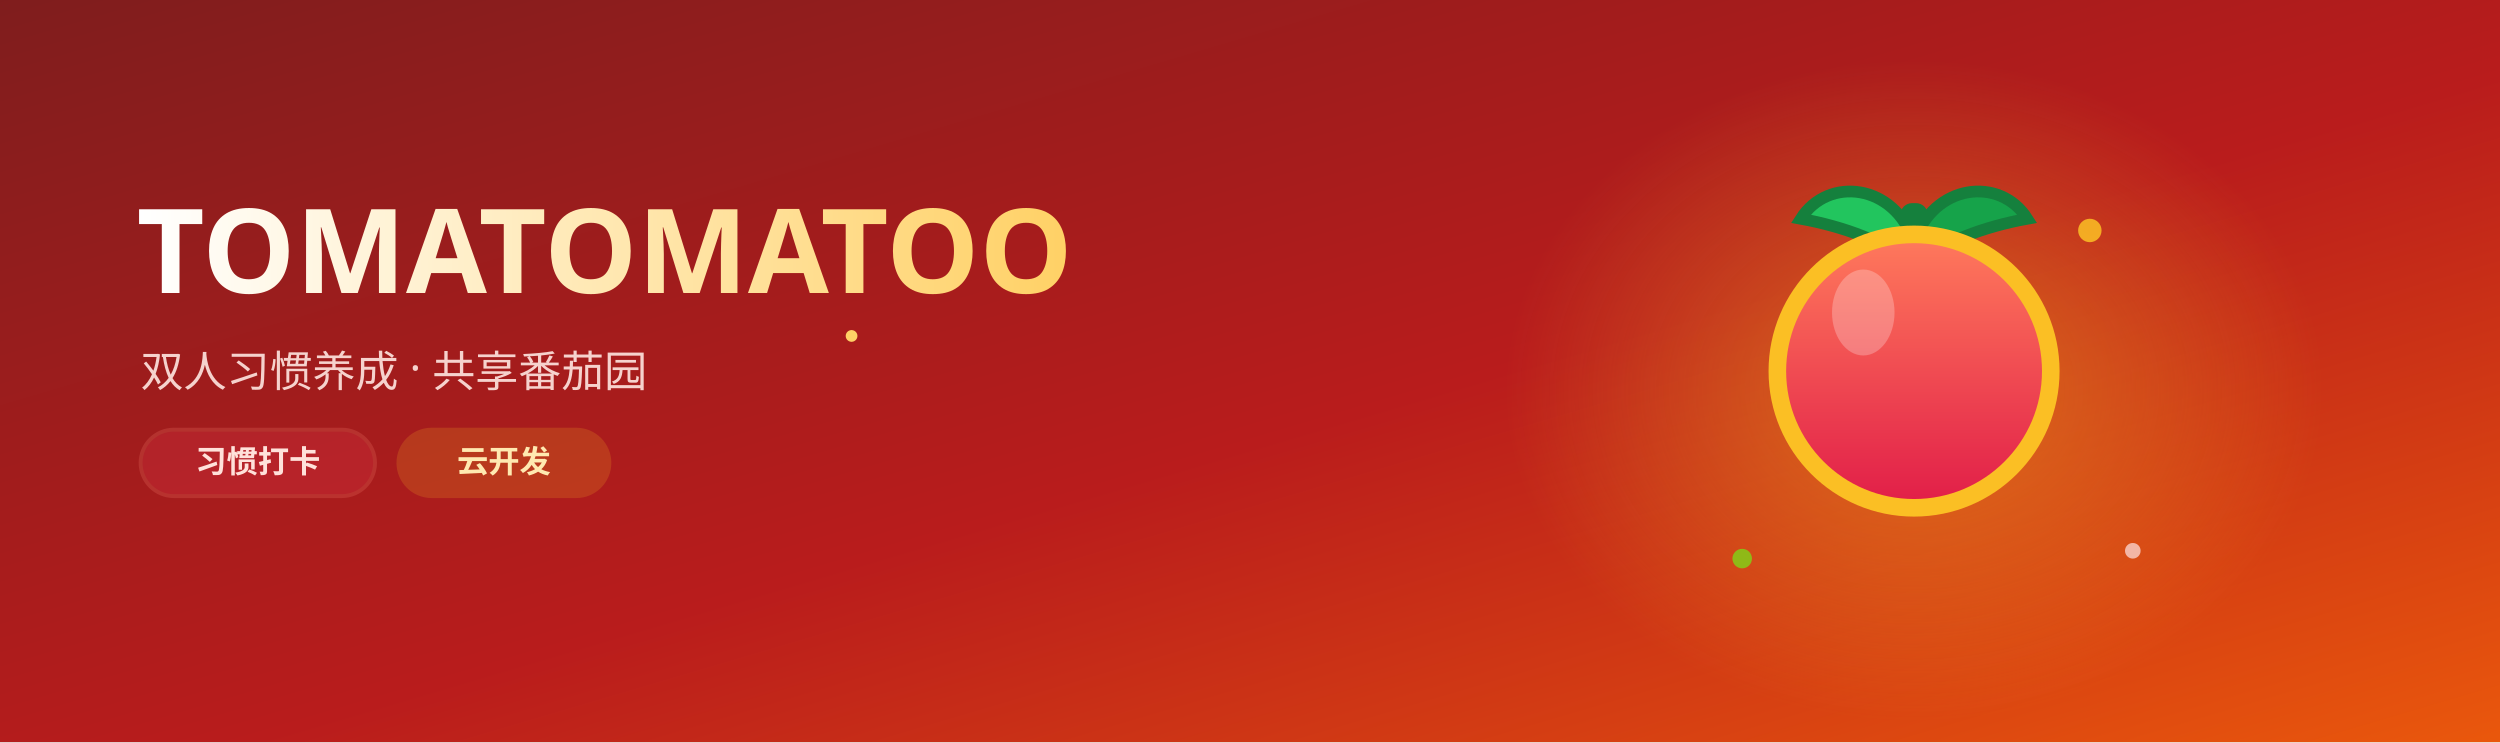
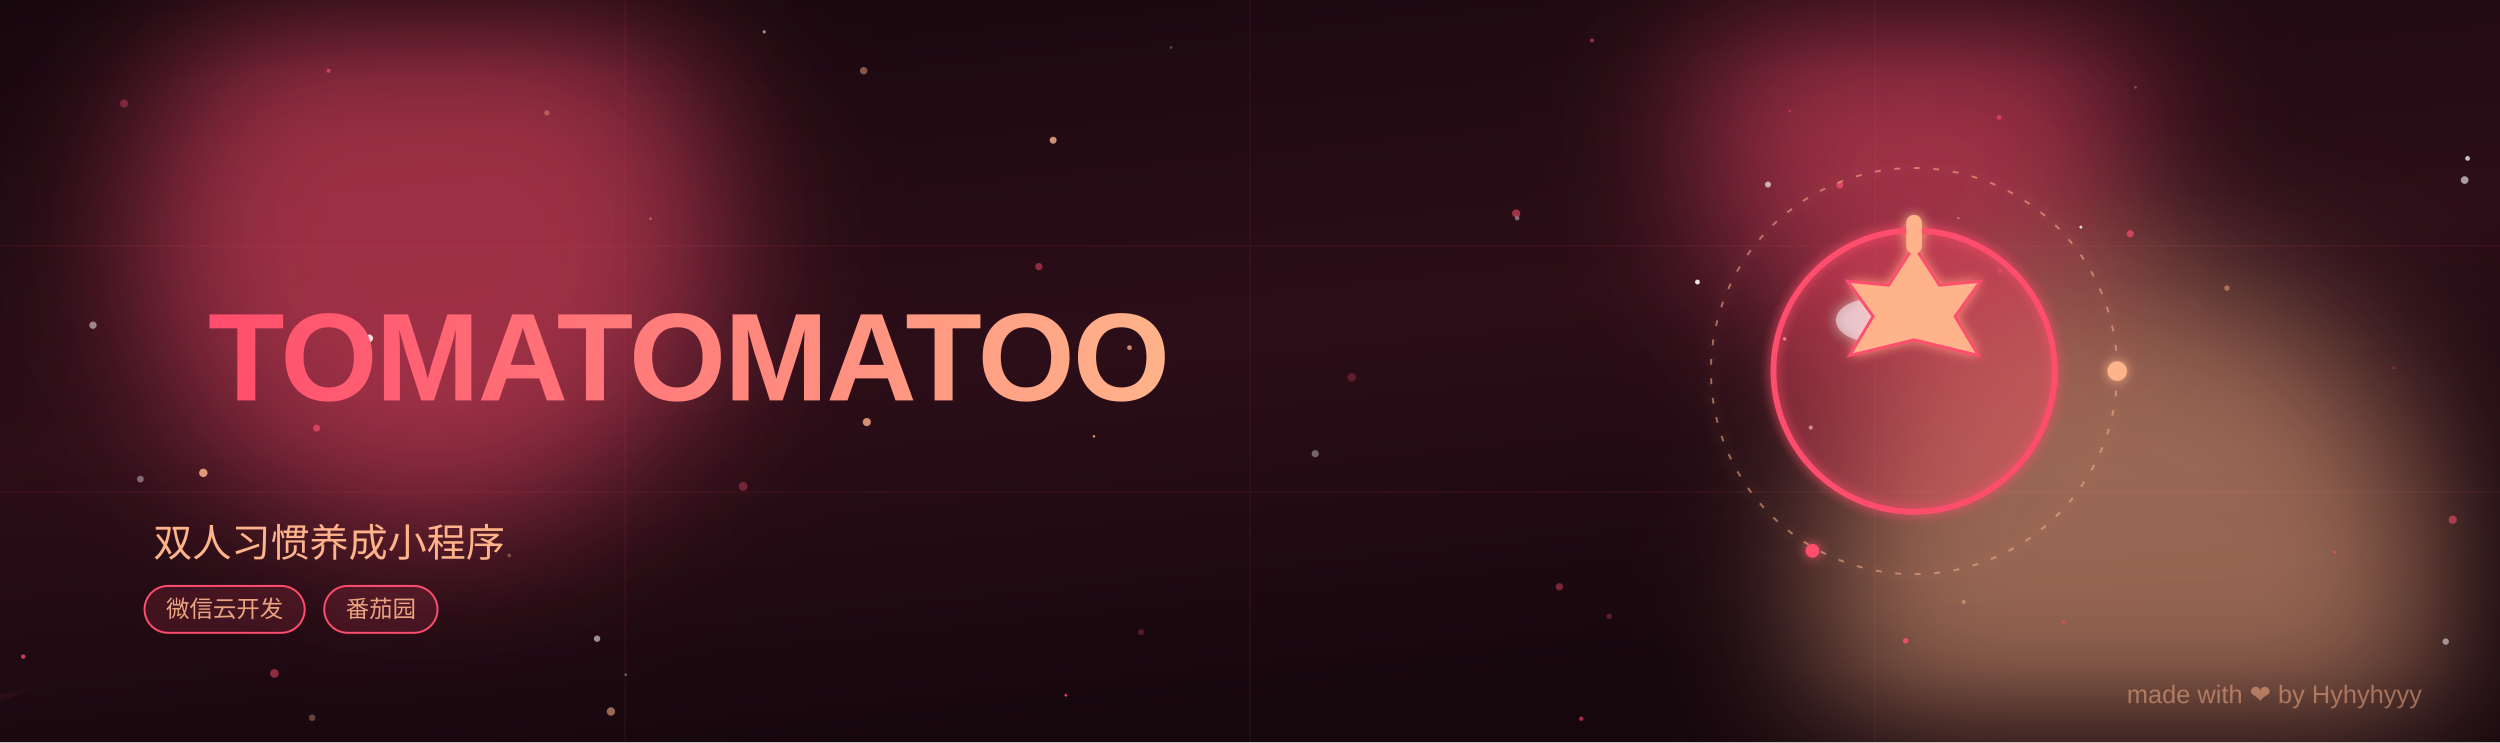
- <svg xmlns="http://www.w3.org/2000/svg" viewBox="0 0 1280 380" role="img" aria-label="TOMATOMATOO" font-family="'Segoe UI','PingFang SC','Microsoft YaHei',sans-serif">
+ <svg xmlns="http://www.w3.org/2000/svg" viewBox="0 0 1280 380" width="1280" height="380" role="img" aria-label="TOMATOMATOO">
  <defs>
-     <linearGradient id="bg" x1="0" y1="0" x2="1" y2="1">
-       <stop offset="0" stop-color="#7f1d1d" />
-       <stop offset="0.55" stop-color="#b91c1c" />
-       <stop offset="1" stop-color="#ea580c" />
+     <linearGradient id="bg" x1="0" y1="0" x2="0.35" y2="1">
+       <stop offset="0" stop-color="#16070d" />
+       <stop offset="0.55" stop-color="#2c0e18" />
+       <stop offset="1" stop-color="#16070d" />
    </linearGradient>
-     <linearGradient id="title" x1="0" y1="0" x2="1" y2="0">
-       <stop offset="0" stop-color="#ffffff" />
-       <stop offset="1" stop-color="#ffd166" />
+     <linearGradient id="titleGrad" x1="0" y1="0" x2="1" y2="0">
+       <stop offset="0" stop-color="#ff4d6d" />
+       <stop offset="1" stop-color="#ffb38a" />
    </linearGradient>
-     <linearGradient id="body" x1="0" y1="0" x2="0" y2="1">
-       <stop offset="0" stop-color="#ff7a5c" />
-       <stop offset="1" stop-color="#e11d48" />
+     <linearGradient id="beam" x1="0" y1="0" x2="1" y2="0">
+       <stop offset="0" stop-color="#ff4d6d" stop-opacity="0" />
+       <stop offset="0.5" stop-color="#ff4d6d" stop-opacity="0.9" />
+       <stop offset="1" stop-color="#ff4d6d" stop-opacity="0" />
    </linearGradient>
-     <radialGradient id="glow" cx="0.5" cy="0.5" r="0.5">
-       <stop offset="0" stop-color="#fbbf24" stop-opacity="0.45" />
-       <stop offset="1" stop-color="#fbbf24" stop-opacity="0" />
+     <radialGradient id="vig" cx="0.5" cy="0.45" r="0.75">
+       <stop offset="0.55" stop-color="#000000" stop-opacity="0" />
+       <stop offset="1" stop-color="#000000" stop-opacity="0.55" />
    </radialGradient>
-     <linearGradient id="beam" x1="0" y1="0" x2="1" y2="0">
-       <stop offset="0" stop-color="#ffffff" stop-opacity="0" />
-       <stop offset="0.5" stop-color="#ffd166" stop-opacity="0.22" />
-       <stop offset="1" stop-color="#ffffff" stop-opacity="0" />
-     </linearGradient>
+     <filter id="glow" x="-60%" y="-60%" width="220%" height="220%">
+       <feGaussianBlur stdDeviation="3" result="b" />
+       <feMerge>
+         <feMergeNode in="b" />
+         <feMergeNode in="SourceGraphic" />
+       </feMerge>
+     </filter>
+     <filter id="blur" x="-80%" y="-80%" width="260%" height="260%">
+       <feGaussianBlur stdDeviation="40" />
+     </filter>
  </defs>
  <rect width="1280" height="380" fill="url(#bg)" />
-   <ellipse cx="980" cy="200" rx="210" ry="170" fill="url(#glow)" />
-   <circle cx="1070" cy="118" r="6" fill="#fbbf24" opacity="0.85" />
-   <circle cx="892" cy="286" r="5" fill="#84cc16" opacity="0.85" />
-   <circle cx="1092" cy="282" r="4" fill="#fee2e2" opacity="0.7" />
-   <rect x="-220" y="0" width="220" height="380" fill="url(#beam)">
-     <animate attributeName="x" values="-220;1300;-220" dur="7s" repeatCount="indefinite" />
-   </rect>
+   <g opacity="0.06" stroke="#ff4d6d" stroke-width="1">
+     <line x1="0" y1="126" x2="1280" y2="126" />
+     <line x1="0" y1="252" x2="1280" y2="252" />
+     <line x1="320" y1="0" x2="320" y2="380" />
+     <line x1="640" y1="0" x2="640" y2="380" />
+     <line x1="960" y1="0" x2="960" y2="380" />
+   </g>
+   <g filter="url(#blur)" opacity="0.55">
+     <circle cx="220" cy="120" r="150" fill="#ff4d6d">
+       <animate attributeName="opacity" values="0.18;0.4;0.18" dur="9s" repeatCount="indefinite" />
+     </circle>
+     <circle cx="1090" cy="300" r="160" fill="#ffb38a">
+       <animate attributeName="opacity" values="0.15;0.38;0.15" dur="11s" repeatCount="indefinite" />
+     </circle>
+     <circle cx="980" cy="70" r="110" fill="#ff4d6d">
+       <animate attributeName="opacity" values="0.12;0.3;0.12" dur="8s" repeatCount="indefinite" />
+     </circle>
+   </g>
+   <g>
+     <circle cx="1263.4" cy="81.1" r="1.22" fill="#ffffff" opacity="0.74">
+       <animate attributeName="opacity" values="0.74;0.22;0.74" dur="5.6s" begin="2.2s" repeatCount="indefinite" />
+       <animateTransform attributeName="transform" type="translate" values="0 0;-4.0 -5.0;0 0" dur="9.6s" begin="2.2s" repeatCount="indefinite" calcMode="spline" keySplines="0.4 0 0.6 1;0.4 0 0.6 1" keyTimes="0;0.5;1" />
+     </circle>
+     <circle cx="391.3" cy="16.3" r="0.83" fill="#ffffff" opacity="0.55">
+       <animate attributeName="opacity" values="0.55;0.17;0.55" dur="2.9s" begin="0.6s" repeatCount="indefinite" />
+       <animateTransform attributeName="transform" type="translate" values="0 0;-0.4 3.9;0 0" dur="6.9s" begin="0.6s" repeatCount="indefinite" calcMode="spline" keySplines="0.4 0 0.6 1;0.4 0 0.6 1" keyTimes="0;0.5;1" />
+     </circle>
+     <circle cx="869.1" cy="144.4" r="1.25" fill="#ffffff" opacity="0.87">
+       <animate attributeName="opacity" values="0.87;0.26;0.87" dur="5.5s" begin="3.0s" repeatCount="indefinite" />
+       <animateTransform attributeName="transform" type="translate" values="0 0;1.8 4.2;0 0" dur="9.5s" begin="3.0s" repeatCount="indefinite" calcMode="spline" keySplines="0.4 0 0.6 1;0.4 0 0.6 1" keyTimes="0;0.5;1" />
+     </circle>
+     <circle cx="927.1" cy="218.9" r="1.09" fill="#ffffff" opacity="0.62">
+       <animate attributeName="opacity" values="0.62;0.19;0.62" dur="6.2s" begin="4.4s" repeatCount="indefinite" />
+       <animateTransform attributeName="transform" type="translate" values="0 0;2.4 1.6;0 0" dur="10.2s" begin="4.4s" repeatCount="indefinite" calcMode="spline" keySplines="0.4 0 0.6 1;0.4 0 0.6 1" keyTimes="0;0.5;1" />
+     </circle>
+     <circle cx="47.6" cy="166.5" r="1.88" fill="#ffffff" opacity="0.49">
+       <animate attributeName="opacity" values="0.49;0.15;0.49" dur="4.1s" begin="4.1s" repeatCount="indefinite" />
+       <animateTransform attributeName="transform" type="translate" values="0 0;-4.6 4.2;0 0" dur="8.1s" begin="4.1s" repeatCount="indefinite" calcMode="spline" keySplines="0.4 0 0.6 1;0.4 0 0.6 1" keyTimes="0;0.5;1" />
+     </circle>
+     <circle cx="815.1" cy="20.7" r="1.05" fill="#ff4d6d" opacity="0.52">
+       <animate attributeName="opacity" values="0.52;0.15;0.52" dur="6.3s" begin="1.7s" repeatCount="indefinite" />
+       <animateTransform attributeName="transform" type="translate" values="0 0;-2.9 -6.9;0 0" dur="10.3s" begin="1.7s" repeatCount="indefinite" calcMode="spline" keySplines="0.4 0 0.6 1;0.4 0 0.6 1" keyTimes="0;0.5;1" />
+     </circle>
+     <circle cx="798.4" cy="300.4" r="1.87" fill="#ff4d6d" opacity="0.42">
+       <animate attributeName="opacity" values="0.42;0.13;0.42" dur="5.9s" begin="2.0s" repeatCount="indefinite" />
+       <animateTransform attributeName="transform" type="translate" values="0 0;3.1 -6.1;0 0" dur="9.9s" begin="2.0s" repeatCount="indefinite" calcMode="spline" keySplines="0.4 0 0.6 1;0.4 0 0.6 1" keyTimes="0;0.5;1" />
+     </circle>
+     <circle cx="531.9" cy="136.5" r="1.87" fill="#ff4d6d" opacity="0.48">
+       <animate attributeName="opacity" values="0.48;0.14;0.48" dur="5.0s" begin="0.5s" repeatCount="indefinite" />
+       <animateTransform attributeName="transform" type="translate" values="0 0;-4.4 6.6;0 0" dur="9.0s" begin="0.5s" repeatCount="indefinite" calcMode="spline" keySplines="0.4 0 0.6 1;0.4 0 0.6 1" keyTimes="0;0.5;1" />
+     </circle>
+     <circle cx="189.1" cy="173.2" r="1.91" fill="#ffffff" opacity="0.84">
+       <animate attributeName="opacity" values="0.84;0.25;0.84" dur="5.8s" begin="3.7s" repeatCount="indefinite" />
+       <animateTransform attributeName="transform" type="translate" values="0 0;-2.3 4.4;0 0" dur="9.8s" begin="3.7s" repeatCount="indefinite" calcMode="spline" keySplines="0.4 0 0.6 1;0.4 0 0.6 1" keyTimes="0;0.5;1" />
+     </circle>
+     <circle cx="1261.9" cy="92.2" r="1.97" fill="#ffffff" opacity="0.59">
+       <animate attributeName="opacity" values="0.59;0.18;0.59" dur="4.0s" begin="0.1s" repeatCount="indefinite" />
+       <animateTransform attributeName="transform" type="translate" values="0 0;2.3 5.5;0 0" dur="8.0s" begin="0.1s" repeatCount="indefinite" calcMode="spline" keySplines="0.4 0 0.6 1;0.4 0 0.6 1" keyTimes="0;0.5;1" />
+     </circle>
+     <circle cx="104.1" cy="242.1" r="2.15" fill="#ffb38a" opacity="0.82">
+       <animate attributeName="opacity" values="0.82;0.25;0.82" dur="6.1s" begin="2.4s" repeatCount="indefinite" />
+       <animateTransform attributeName="transform" type="translate" values="0 0;-3.5 -4.9;0 0" dur="10.1s" begin="2.4s" repeatCount="indefinite" calcMode="spline" keySplines="0.4 0 0.6 1;0.4 0 0.6 1" keyTimes="0;0.5;1" />
+     </circle>
+     <circle cx="1252.2" cy="328.5" r="1.64" fill="#ffffff" opacity="0.50">
+       <animate attributeName="opacity" values="0.50;0.15;0.50" dur="6.5s" begin="3.3s" repeatCount="indefinite" />
+       <animateTransform attributeName="transform" type="translate" values="0 0;0.3 -0.9;0 0" dur="10.5s" begin="3.3s" repeatCount="indefinite" calcMode="spline" keySplines="0.4 0 0.6 1;0.4 0 0.6 1" keyTimes="0;0.5;1" />
+     </circle>
+     <circle cx="578.3" cy="178.0" r="1.24" fill="#ffb38a" opacity="0.74">
+       <animate attributeName="opacity" values="0.74;0.22;0.74" dur="6.5s" begin="4.0s" repeatCount="indefinite" />
+       <animateTransform attributeName="transform" type="translate" values="0 0;0.9 2.4;0 0" dur="10.5s" begin="4.0s" repeatCount="indefinite" calcMode="spline" keySplines="0.4 0 0.6 1;0.4 0 0.6 1" keyTimes="0;0.5;1" />
+     </circle>
+     <circle cx="168.2" cy="36.2" r="1.07" fill="#ff4d6d" opacity="0.66">
+       <animate attributeName="opacity" values="0.66;0.20;0.66" dur="5.7s" begin="0.6s" repeatCount="indefinite" />
+       <animateTransform attributeName="transform" type="translate" values="0 0;-4.6 -1.1;0 0" dur="9.7s" begin="0.6s" repeatCount="indefinite" calcMode="spline" keySplines="0.4 0 0.6 1;0.4 0 0.6 1" keyTimes="0;0.5;1" />
+     </circle>
+     <circle cx="1140.2" cy="147.5" r="1.38" fill="#ffb38a" opacity="0.48">
+       <animate attributeName="opacity" values="0.48;0.14;0.48" dur="6.2s" begin="2.0s" repeatCount="indefinite" />
+       <animateTransform attributeName="transform" type="translate" values="0 0;4.1 -3.2;0 0" dur="10.2s" begin="2.0s" repeatCount="indefinite" calcMode="spline" keySplines="0.4 0 0.6 1;0.4 0 0.6 1" keyTimes="0;0.5;1" />
+     </circle>
+     <circle cx="280.0" cy="57.8" r="1.34" fill="#ffb38a" opacity="0.37">
+       <animate attributeName="opacity" values="0.37;0.11;0.37" dur="4.8s" begin="3.4s" repeatCount="indefinite" />
+       <animateTransform attributeName="transform" type="translate" values="0 0;-2.3 6.4;0 0" dur="8.8s" begin="3.4s" repeatCount="indefinite" calcMode="spline" keySplines="0.4 0 0.6 1;0.4 0 0.6 1" keyTimes="0;0.5;1" />
+     </circle>
+     <circle cx="380.5" cy="249.0" r="2.25" fill="#ff4d6d" opacity="0.35">
+       <animate attributeName="opacity" values="0.35;0.10;0.35" dur="4.6s" begin="4.6s" repeatCount="indefinite" />
+       <animateTransform attributeName="transform" type="translate" values="0 0;1.2 -6.5;0 0" dur="8.6s" begin="4.6s" repeatCount="indefinite" calcMode="spline" keySplines="0.4 0 0.6 1;0.4 0 0.6 1" keyTimes="0;0.5;1" />
+     </circle>
+     <circle cx="1090.7" cy="119.7" r="1.82" fill="#ff4d6d" opacity="0.67">
+       <animate attributeName="opacity" values="0.67;0.20;0.67" dur="4.8s" begin="3.9s" repeatCount="indefinite" />
+       <animateTransform attributeName="transform" type="translate" values="0 0;-2.9 6.3;0 0" dur="8.8s" begin="3.9s" repeatCount="indefinite" calcMode="spline" keySplines="0.4 0 0.6 1;0.4 0 0.6 1" keyTimes="0;0.5;1" />
+     </circle>
+     <circle cx="692.1" cy="193.2" r="2.14" fill="#ff4d6d" opacity="0.26">
+       <animate attributeName="opacity" values="0.26;0.08;0.26" dur="5.9s" begin="0.6s" repeatCount="indefinite" />
+       <animateTransform attributeName="transform" type="translate" values="0 0;-4.0 1.0;0 0" dur="9.9s" begin="0.6s" repeatCount="indefinite" calcMode="spline" keySplines="0.4 0 0.6 1;0.4 0 0.6 1" keyTimes="0;0.5;1" />
+     </circle>
+     <circle cx="776.8" cy="111.7" r="1.17" fill="#ffffff" opacity="0.40">
+       <animate attributeName="opacity" values="0.40;0.12;0.40" dur="3.7s" begin="2.4s" repeatCount="indefinite" />
+       <animateTransform attributeName="transform" type="translate" values="0 0;2.8 -3.0;0 0" dur="7.7s" begin="2.4s" repeatCount="indefinite" calcMode="spline" keySplines="0.4 0 0.6 1;0.4 0 0.6 1" keyTimes="0;0.5;1" />
+     </circle>
+     <circle cx="1005.4" cy="308.2" r="1.00" fill="#ffb38a" opacity="0.50">
+       <animate attributeName="opacity" values="0.50;0.15;0.50" dur="5.1s" begin="4.7s" repeatCount="indefinite" />
+       <animateTransform attributeName="transform" type="translate" values="0 0;2.2 2.3;0 0" dur="9.1s" begin="4.7s" repeatCount="indefinite" calcMode="spline" keySplines="0.4 0 0.6 1;0.4 0 0.6 1" keyTimes="0;0.5;1" />
+     </circle>
+     <circle cx="1225.6" cy="188.3" r="0.79" fill="#ff4d6d" opacity="0.31">
+       <animate attributeName="opacity" values="0.31;0.09;0.31" dur="4.4s" begin="4.8s" repeatCount="indefinite" />
+       <animateTransform attributeName="transform" type="translate" values="0 0;2.9 0.3;0 0" dur="8.4s" begin="4.8s" repeatCount="indefinite" calcMode="spline" keySplines="0.4 0 0.6 1;0.4 0 0.6 1" keyTimes="0;0.5;1" />
+     </circle>
+     <circle cx="1024.1" cy="138.7" r="1.18" fill="#ff4d6d" opacity="0.56">
+       <animate attributeName="opacity" values="0.56;0.17;0.56" dur="6.4s" begin="4.9s" repeatCount="indefinite" />
+       <animateTransform attributeName="transform" type="translate" values="0 0;4.2 -3.0;0 0" dur="10.4s" begin="4.9s" repeatCount="indefinite" calcMode="spline" keySplines="0.4 0 0.6 1;0.4 0 0.6 1" keyTimes="0;0.5;1" />
+     </circle>
+     <circle cx="599.6" cy="24.3" r="0.74" fill="#ffb38a" opacity="0.31">
+       <animate attributeName="opacity" values="0.31;0.09;0.31" dur="3.2s" begin="4.9s" repeatCount="indefinite" />
+       <animateTransform attributeName="transform" type="translate" values="0 0;4.5 -2.9;0 0" dur="7.2s" begin="4.9s" repeatCount="indefinite" calcMode="spline" keySplines="0.4 0 0.6 1;0.4 0 0.6 1" keyTimes="0;0.5;1" />
+     </circle>
+     <circle cx="159.8" cy="367.5" r="1.68" fill="#ffb38a" opacity="0.34">
+       <animate attributeName="opacity" values="0.34;0.10;0.34" dur="4.9s" begin="3.4s" repeatCount="indefinite" />
+       <animateTransform attributeName="transform" type="translate" values="0 0;-2.6 3.7;0 0" dur="8.9s" begin="3.4s" repeatCount="indefinite" calcMode="spline" keySplines="0.4 0 0.6 1;0.4 0 0.6 1" keyTimes="0;0.5;1" />
+     </circle>
+     <circle cx="1002.7" cy="111.7" r="0.61" fill="#ffffff" opacity="0.34">
+       <animate attributeName="opacity" values="0.34;0.10;0.34" dur="6.1s" begin="0.2s" repeatCount="indefinite" />
+       <animateTransform attributeName="transform" type="translate" values="0 0;-3.7 0.4;0 0" dur="10.1s" begin="0.2s" repeatCount="indefinite" calcMode="spline" keySplines="0.4 0 0.6 1;0.4 0 0.6 1" keyTimes="0;0.5;1" />
+     </circle>
+     <circle cx="140.5" cy="344.8" r="2.19" fill="#ff4d6d" opacity="0.51">
+       <animate attributeName="opacity" values="0.51;0.15;0.51" dur="3.4s" begin="3.8s" repeatCount="indefinite" />
+       <animateTransform attributeName="transform" type="translate" values="0 0;0.2 3.1;0 0" dur="7.4s" begin="3.8s" repeatCount="indefinite" calcMode="spline" keySplines="0.4 0 0.6 1;0.4 0 0.6 1" keyTimes="0;0.5;1" />
+     </circle>
+     <circle cx="913.7" cy="173.5" r="0.92" fill="#ffb38a" opacity="0.88">
+       <animate attributeName="opacity" values="0.88;0.26;0.88" dur="3.3s" begin="2.0s" repeatCount="indefinite" />
+       <animateTransform attributeName="transform" type="translate" values="0 0;0.8 5.3;0 0" dur="7.3s" begin="2.0s" repeatCount="indefinite" calcMode="spline" keySplines="0.4 0 0.6 1;0.4 0 0.6 1" keyTimes="0;0.5;1" />
+     </circle>
+     <circle cx="1056.5" cy="318.4" r="0.94" fill="#ff4d6d" opacity="0.47">
+       <animate attributeName="opacity" values="0.47;0.14;0.47" dur="6.2s" begin="4.1s" repeatCount="indefinite" />
+       <animateTransform attributeName="transform" type="translate" values="0 0;4.6 6.9;0 0" dur="10.2s" begin="4.1s" repeatCount="indefinite" calcMode="spline" keySplines="0.4 0 0.6 1;0.4 0 0.6 1" keyTimes="0;0.5;1" />
+     </circle>
+     <circle cx="979.7" cy="137.7" r="1.03" fill="#ff4d6d" opacity="0.29">
+       <animate attributeName="opacity" values="0.29;0.09;0.29" dur="6.1s" begin="2.4s" repeatCount="indefinite" />
+       <animateTransform attributeName="transform" type="translate" values="0 0;-0.6 -6.0;0 0" dur="10.1s" begin="2.4s" repeatCount="indefinite" calcMode="spline" keySplines="0.4 0 0.6 1;0.4 0 0.6 1" keyTimes="0;0.5;1" />
+     </circle>
+     <circle cx="443.8" cy="216.1" r="2.08" fill="#ffb38a" opacity="0.79">
+       <animate attributeName="opacity" values="0.79;0.24;0.79" dur="4.7s" begin="2.4s" repeatCount="indefinite" />
+       <animateTransform attributeName="transform" type="translate" values="0 0;2.1 -4.3;0 0" dur="8.7s" begin="2.4s" repeatCount="indefinite" calcMode="spline" keySplines="0.4 0 0.6 1;0.4 0 0.6 1" keyTimes="0;0.5;1" />
+     </circle>
+     <circle cx="942.0" cy="94.7" r="1.77" fill="#ff4d6d" opacity="0.69">
+       <animate attributeName="opacity" values="0.69;0.21;0.69" dur="5.6s" begin="2.4s" repeatCount="indefinite" />
+       <animateTransform attributeName="transform" type="translate" values="0 0;2.2 -1.3;0 0" dur="9.6s" begin="2.4s" repeatCount="indefinite" calcMode="spline" keySplines="0.4 0 0.6 1;0.4 0 0.6 1" keyTimes="0;0.5;1" />
+     </circle>
+     <circle cx="776.3" cy="109.3" r="2.09" fill="#ff4d6d" opacity="0.56">
+       <animate attributeName="opacity" values="0.56;0.17;0.56" dur="3.3s" begin="2.0s" repeatCount="indefinite" />
+       <animateTransform attributeName="transform" type="translate" values="0 0;2.5 -4.6;0 0" dur="7.3s" begin="2.0s" repeatCount="indefinite" calcMode="spline" keySplines="0.4 0 0.6 1;0.4 0 0.6 1" keyTimes="0;0.5;1" />
+     </circle>
+     <circle cx="1023.6" cy="60.1" r="1.24" fill="#ff4d6d" opacity="0.60">
+       <animate attributeName="opacity" values="0.60;0.18;0.60" dur="5.6s" begin="0.3s" repeatCount="indefinite" />
+       <animateTransform attributeName="transform" type="translate" values="0 0;4.6 2.3;0 0" dur="9.6s" begin="0.3s" repeatCount="indefinite" calcMode="spline" keySplines="0.4 0 0.6 1;0.4 0 0.6 1" keyTimes="0;0.5;1" />
+     </circle>
+     <circle cx="905.2" cy="94.5" r="1.54" fill="#ffffff" opacity="0.63">
+       <animate attributeName="opacity" values="0.63;0.19;0.63" dur="3.1s" begin="4.2s" repeatCount="indefinite" />
+       <animateTransform attributeName="transform" type="translate" values="0 0;3.3 -1.7;0 0" dur="7.1s" begin="4.2s" repeatCount="indefinite" calcMode="spline" keySplines="0.4 0 0.6 1;0.4 0 0.6 1" keyTimes="0;0.5;1" />
+     </circle>
+     <circle cx="1093.4" cy="44.7" r="0.67" fill="#ffb38a" opacity="0.35">
+       <animate attributeName="opacity" values="0.35;0.10;0.35" dur="4.5s" begin="1.1s" repeatCount="indefinite" />
+       <animateTransform attributeName="transform" type="translate" values="0 0;-2.2 -2.6;0 0" dur="8.5s" begin="1.1s" repeatCount="indefinite" calcMode="spline" keySplines="0.4 0 0.6 1;0.4 0 0.6 1" keyTimes="0;0.5;1" />
+     </circle>
+     <circle cx="333.1" cy="112.0" r="0.66" fill="#ffb38a" opacity="0.47">
+       <animate attributeName="opacity" values="0.47;0.14;0.47" dur="4.3s" begin="4.5s" repeatCount="indefinite" />
+       <animateTransform attributeName="transform" type="translate" values="0 0;-1.0 -6.5;0 0" dur="8.3s" begin="4.5s" repeatCount="indefinite" calcMode="spline" keySplines="0.4 0 0.6 1;0.4 0 0.6 1" keyTimes="0;0.5;1" />
+     </circle>
+     <circle cx="162.1" cy="219.2" r="1.78" fill="#ff4d6d" opacity="0.66">
+       <animate attributeName="opacity" values="0.66;0.20;0.66" dur="3.5s" begin="3.8s" repeatCount="indefinite" />
+       <animateTransform attributeName="transform" type="translate" values="0 0;-0.7 -0.3;0 0" dur="7.5s" begin="3.8s" repeatCount="indefinite" calcMode="spline" keySplines="0.4 0 0.6 1;0.4 0 0.6 1" keyTimes="0;0.5;1" />
+     </circle>
+     <circle cx="1065.4" cy="116.3" r="0.76" fill="#ffffff" opacity="0.82">
+       <animate attributeName="opacity" values="0.82;0.25;0.82" dur="4.4s" begin="2.2s" repeatCount="indefinite" />
+       <animateTransform attributeName="transform" type="translate" values="0 0;0.3 -1.4;0 0" dur="8.4s" begin="2.2s" repeatCount="indefinite" calcMode="spline" keySplines="0.4 0 0.6 1;0.4 0 0.6 1" keyTimes="0;0.5;1" />
+     </circle>
+     <circle cx="975.7" cy="328.1" r="1.40" fill="#ff4d6d" opacity="0.86">
+       <animate attributeName="opacity" values="0.86;0.26;0.86" dur="4.8s" begin="3.0s" repeatCount="indefinite" />
+       <animateTransform attributeName="transform" type="translate" values="0 0;1.2 6.8;0 0" dur="8.8s" begin="3.0s" repeatCount="indefinite" calcMode="spline" keySplines="0.4 0 0.6 1;0.4 0 0.6 1" keyTimes="0;0.5;1" />
+     </circle>
+     <circle cx="978.9" cy="111.2" r="1.29" fill="#ff4d6d" opacity="0.25">
+       <animate attributeName="opacity" values="0.25;0.08;0.25" dur="3.0s" begin="0.7s" repeatCount="indefinite" />
+       <animateTransform attributeName="transform" type="translate" values="0 0;2.7 -2.5;0 0" dur="7.0s" begin="0.7s" repeatCount="indefinite" calcMode="spline" keySplines="0.4 0 0.6 1;0.4 0 0.6 1" keyTimes="0;0.5;1" />
+     </circle>
+     <circle cx="916.3" cy="56.9" r="0.65" fill="#ff4d6d" opacity="0.45">
+       <animate attributeName="opacity" values="0.45;0.14;0.45" dur="2.9s" begin="0.6s" repeatCount="indefinite" />
+       <animateTransform attributeName="transform" type="translate" values="0 0;-0.6 -6.9;0 0" dur="6.9s" begin="0.6s" repeatCount="indefinite" calcMode="spline" keySplines="0.4 0 0.6 1;0.4 0 0.6 1" keyTimes="0;0.5;1" />
+     </circle>
+     <circle cx="63.5" cy="53.0" r="2.07" fill="#ff4d6d" opacity="0.35">
+       <animate attributeName="opacity" values="0.35;0.10;0.35" dur="3.8s" begin="4.6s" repeatCount="indefinite" />
+       <animateTransform attributeName="transform" type="translate" values="0 0;2.9 6.6;0 0" dur="7.8s" begin="4.6s" repeatCount="indefinite" calcMode="spline" keySplines="0.4 0 0.6 1;0.4 0 0.6 1" keyTimes="0;0.5;1" />
+     </circle>
+     <circle cx="673.4" cy="232.3" r="1.85" fill="#ffffff" opacity="0.36">
+       <animate attributeName="opacity" values="0.36;0.11;0.36" dur="3.5s" begin="3.1s" repeatCount="indefinite" />
+       <animateTransform attributeName="transform" type="translate" values="0 0;-3.3 -5.0;0 0" dur="7.5s" begin="3.1s" repeatCount="indefinite" calcMode="spline" keySplines="0.4 0 0.6 1;0.4 0 0.6 1" keyTimes="0;0.5;1" />
+     </circle>
+     <circle cx="404.9" cy="178.0" r="1.76" fill="#ffffff" opacity="0.46">
+       <animate attributeName="opacity" values="0.46;0.14;0.46" dur="6.4s" begin="0.7s" repeatCount="indefinite" />
+       <animateTransform attributeName="transform" type="translate" values="0 0;4.9 -4.5;0 0" dur="10.4s" begin="0.7s" repeatCount="indefinite" calcMode="spline" keySplines="0.4 0 0.6 1;0.4 0 0.6 1" keyTimes="0;0.5;1" />
+     </circle>
+     <circle cx="560.1" cy="223.4" r="0.66" fill="#ffb38a" opacity="0.82">
+       <animate attributeName="opacity" values="0.82;0.25;0.82" dur="5.3s" begin="2.2s" repeatCount="indefinite" />
+       <animateTransform attributeName="transform" type="translate" values="0 0;-0.9 0.2;0 0" dur="9.3s" begin="2.2s" repeatCount="indefinite" calcMode="spline" keySplines="0.4 0 0.6 1;0.4 0 0.6 1" keyTimes="0;0.5;1" />
+     </circle>
+     <circle cx="260.7" cy="284.4" r="0.96" fill="#ffb38a" opacity="0.36">
+       <animate attributeName="opacity" values="0.36;0.11;0.36" dur="2.8s" begin="4.9s" repeatCount="indefinite" />
+       <animateTransform attributeName="transform" type="translate" values="0 0;-2.5 -6.9;0 0" dur="6.8s" begin="4.9s" repeatCount="indefinite" calcMode="spline" keySplines="0.4 0 0.6 1;0.4 0 0.6 1" keyTimes="0;0.5;1" />
+     </circle>
+     <circle cx="1195.4" cy="282.7" r="0.76" fill="#ff4d6d" opacity="0.59">
+       <animate attributeName="opacity" values="0.59;0.18;0.59" dur="5.5s" begin="0.4s" repeatCount="indefinite" />
+       <animateTransform attributeName="transform" type="translate" values="0 0;-4.7 0.6;0 0" dur="9.5s" begin="0.4s" repeatCount="indefinite" calcMode="spline" keySplines="0.4 0 0.6 1;0.4 0 0.6 1" keyTimes="0;0.5;1" />
+     </circle>
+     <circle cx="809.6" cy="368.0" r="1.11" fill="#ff4d6d" opacity="0.61">
+       <animate attributeName="opacity" values="0.61;0.18;0.61" dur="3.0s" begin="2.3s" repeatCount="indefinite" />
+       <animateTransform attributeName="transform" type="translate" values="0 0;-0.2 4.1;0 0" dur="7.0s" begin="2.3s" repeatCount="indefinite" calcMode="spline" keySplines="0.4 0 0.6 1;0.4 0 0.6 1" keyTimes="0;0.5;1" />
+     </circle>
+     <circle cx="584.2" cy="323.6" r="1.51" fill="#ff4d6d" opacity="0.26">
+       <animate attributeName="opacity" values="0.26;0.08;0.26" dur="6.1s" begin="3.7s" repeatCount="indefinite" />
+       <animateTransform attributeName="transform" type="translate" values="0 0;0.0 -0.2;0 0" dur="10.1s" begin="3.7s" repeatCount="indefinite" calcMode="spline" keySplines="0.4 0 0.6 1;0.4 0 0.6 1" keyTimes="0;0.5;1" />
+     </circle>
+     <circle cx="312.8" cy="364.3" r="2.15" fill="#ffb38a" opacity="0.56">
+       <animate attributeName="opacity" values="0.56;0.17;0.56" dur="4.1s" begin="2.2s" repeatCount="indefinite" />
+       <animateTransform attributeName="transform" type="translate" values="0 0;3.7 -4.9;0 0" dur="8.1s" begin="2.2s" repeatCount="indefinite" calcMode="spline" keySplines="0.4 0 0.6 1;0.4 0 0.6 1" keyTimes="0;0.5;1" />
+     </circle>
+     <circle cx="305.7" cy="327.0" r="1.65" fill="#ffffff" opacity="0.54">
+       <animate attributeName="opacity" values="0.54;0.16;0.54" dur="5.2s" begin="2.3s" repeatCount="indefinite" />
+       <animateTransform attributeName="transform" type="translate" values="0 0;4.4 2.6;0 0" dur="9.2s" begin="2.3s" repeatCount="indefinite" calcMode="spline" keySplines="0.4 0 0.6 1;0.4 0 0.6 1" keyTimes="0;0.5;1" />
+     </circle>
+     <circle cx="320.4" cy="345.4" r="0.66" fill="#ffffff" opacity="0.38">
+       <animate attributeName="opacity" values="0.38;0.11;0.38" dur="3.4s" begin="0.1s" repeatCount="indefinite" />
+       <animateTransform attributeName="transform" type="translate" values="0 0;0.3 3.6;0 0" dur="7.4s" begin="0.1s" repeatCount="indefinite" calcMode="spline" keySplines="0.4 0 0.6 1;0.4 0 0.6 1" keyTimes="0;0.5;1" />
+     </circle>
+     <circle cx="823.9" cy="315.5" r="1.35" fill="#ff4d6d" opacity="0.32">
+       <animate attributeName="opacity" values="0.32;0.10;0.32" dur="5.6s" begin="0.1s" repeatCount="indefinite" />
+       <animateTransform attributeName="transform" type="translate" values="0 0;3.0 5.1;0 0" dur="9.6s" begin="0.1s" repeatCount="indefinite" calcMode="spline" keySplines="0.4 0 0.6 1;0.4 0 0.6 1" keyTimes="0;0.5;1" />
+     </circle>
+     <circle cx="442.2" cy="36.2" r="1.91" fill="#ffb38a" opacity="0.45">
+       <animate attributeName="opacity" values="0.45;0.14;0.45" dur="6.3s" begin="1.8s" repeatCount="indefinite" />
+       <animateTransform attributeName="transform" type="translate" values="0 0;0.8 -1.8;0 0" dur="10.3s" begin="1.8s" repeatCount="indefinite" calcMode="spline" keySplines="0.4 0 0.6 1;0.4 0 0.6 1" keyTimes="0;0.5;1" />
+     </circle>
+     <circle cx="1255.8" cy="266.1" r="2.11" fill="#ff4d6d" opacity="0.54">
+       <animate attributeName="opacity" values="0.54;0.16;0.54" dur="4.1s" begin="2.7s" repeatCount="indefinite" />
+       <animateTransform attributeName="transform" type="translate" values="0 0;-1.3 6.8;0 0" dur="8.1s" begin="2.7s" repeatCount="indefinite" calcMode="spline" keySplines="0.4 0 0.6 1;0.4 0 0.6 1" keyTimes="0;0.5;1" />
+     </circle>
+     <circle cx="545.7" cy="356.0" r="0.68" fill="#ff4d6d" opacity="0.89">
+       <animate attributeName="opacity" values="0.89;0.27;0.89" dur="5.9s" begin="2.3s" repeatCount="indefinite" />
+       <animateTransform attributeName="transform" type="translate" values="0 0;1.2 -2.5;0 0" dur="9.9s" begin="2.3s" repeatCount="indefinite" calcMode="spline" keySplines="0.4 0 0.6 1;0.4 0 0.6 1" keyTimes="0;0.5;1" />
+     </circle>
+     <circle cx="539.2" cy="71.8" r="1.80" fill="#ffb38a" opacity="0.79">
+       <animate attributeName="opacity" values="0.79;0.24;0.79" dur="5.8s" begin="4.1s" repeatCount="indefinite" />
+       <animateTransform attributeName="transform" type="translate" values="0 0;2.1 -5.3;0 0" dur="9.8s" begin="4.1s" repeatCount="indefinite" calcMode="spline" keySplines="0.4 0 0.6 1;0.4 0 0.6 1" keyTimes="0;0.5;1" />
+     </circle>
+     <circle cx="71.9" cy="245.3" r="1.73" fill="#ffffff" opacity="0.38">
+       <animate attributeName="opacity" values="0.38;0.11;0.38" dur="3.0s" begin="0.5s" repeatCount="indefinite" />
+       <animateTransform attributeName="transform" type="translate" values="0 0;-3.3 -6.2;0 0" dur="7.0s" begin="0.5s" repeatCount="indefinite" calcMode="spline" keySplines="0.4 0 0.6 1;0.4 0 0.6 1" keyTimes="0;0.5;1" />
+     </circle>
+     <circle cx="11.9" cy="336.2" r="1.12" fill="#ff4d6d" opacity="0.77">
+       <animate attributeName="opacity" values="0.77;0.23;0.77" dur="5.1s" begin="0.4s" repeatCount="indefinite" />
+       <animateTransform attributeName="transform" type="translate" values="0 0;3.9 -4.3;0 0" dur="9.1s" begin="0.4s" repeatCount="indefinite" calcMode="spline" keySplines="0.4 0 0.6 1;0.4 0 0.6 1" keyTimes="0;0.5;1" />
+     </circle>
+   </g>
+   <g transform="rotate(-18 640 190)" opacity="0.5">
+     <rect x="-300" y="150" width="300" height="3" fill="url(#beam)">
+       <animateTransform attributeName="transform" type="translate" values="-200 0;1700 0" dur="9s" repeatCount="indefinite" />
+     </rect>
+   </g>
+   <g transform="rotate(-18 640 190)" opacity="0.32">
+     <rect x="-260" y="250" width="220" height="2" fill="url(#beam)">
+       <animateTransform attributeName="transform" type="translate" values="-200 0;1700 0" dur="13s" begin="2s" repeatCount="indefinite" />
+     </rect>
+   </g>
  <g transform="translate(980,190)">
-     <g>
-       <animateTransform attributeName="transform" type="translate" values="0 0;0 -16;0 0" dur="2.6s" repeatCount="indefinite" calcMode="spline" keySplines="0.45 0 0.55 1;0.45 0 0.55 1" />
-       <path d="M0,-66 C-10,-96 -44,-100 -58,-78 C-36,-74 -14,-66 0,-54 Z" fill="#22c55e" stroke="#15803d" stroke-width="6" />
-       <path d="M0,-66 C10,-96 44,-100 58,-78 C36,-74 14,-66 0,-54 Z" fill="#16a34a" stroke="#15803d" stroke-width="6" />
-       <rect x="-7" y="-86" width="14" height="26" rx="6" fill="#15803d" />
-       <circle r="70" fill="url(#body)" stroke="#fbbf24" stroke-width="9" />
-       <ellipse cx="-26" cy="-30" rx="16" ry="22" fill="#ffffff" opacity="0.25" />
+     <g filter="url(#glow)">
+       <animateTransform attributeName="transform" type="rotate" values="-5 0 0;5 0 0;-5 0 0" dur="5s" repeatCount="indefinite" calcMode="spline" keySplines="0.4 0 0.6 1;0.4 0 0.6 1" keyTimes="0;0.5;1" />
+       <animateTransform attributeName="transform" type="scale" values="1 1;1.05 1.05;1 1" dur="5s" repeatCount="indefinite" additive="sum" />
+       <circle cx="0" cy="0" r="104" fill="none" stroke="#ffb38a" stroke-width="1" stroke-dasharray="3 7" opacity="0.55" />
+       <circle cx="0" cy="0" r="72" fill="#ff4d6d" fill-opacity="0.18" stroke="#ff4d6d" stroke-width="3" />
+       <ellipse cx="-22" cy="-26" rx="18" ry="11" fill="#ffffff" opacity="0.5" />
+       <path d="M0 -64 L13 -44 L34 -46 L21 -28 L33 -8 L0 -16 L-33 -8 L-21 -28 L-34 -46 L-13 -44 Z" fill="#ffb38a" stroke="#ff4d6d" stroke-width="1.5" />
+       <rect x="-4" y="-80" width="8" height="20" rx="4" fill="#ffb38a" />
+       <circle cx="104" cy="0" r="5" fill="#ffb38a" />
+       <circle cx="-52" cy="92" r="3.5" fill="#ff4d6d" />
    </g>
  </g>
-   <line x1="72" y1="172" x2="436" y2="172" stroke="#ffd166" stroke-width="6" stroke-linecap="round" stroke-dasharray="364" stroke-dashoffset="364">
-     <animate attributeName="stroke-dashoffset" values="364;0;0;364" dur="6s" repeatCount="indefinite" />
+   <line x1="72" y1="250" x2="480" y2="250" stroke="url(#titleGrad)" stroke-width="4" stroke-linecap="round" stroke-dasharray="408" stroke-dashoffset="408">
+     <animate attributeName="stroke-dashoffset" values="408;0;0" keyTimes="0;0.55;1" dur="1.8s" fill="freeze" />
+     <animate attributeName="opacity" values="0;1;1" keyTimes="0;0.2;1" dur="1.8s" fill="freeze" />
  </line>
-   <text x="70" y="150" font-size="60" font-weight="800" fill="url(#title)">TOMATOMATOO</text>
-   <text x="72" y="198" font-size="22" fill="#fde2dc" opacity="0.92">双人习惯养成 · 共享番茄园</text>
-   <g font-size="16" font-weight="600">
-     <rect x="72" y="220" width="120" height="34" rx="17" fill="#f43f5e" opacity="0.20" stroke="#ff8a7a" stroke-width="2" />
-     <text x="132" y="242" fill="#ffe1da" text-anchor="middle">习惯打卡</text>
-     <rect x="204" y="220" width="108" height="34" rx="17" fill="#fbbf24" opacity="0.18" stroke="#fbbf24" stroke-width="2" />
-     <text x="258" y="242" fill="#ffe9b0" text-anchor="middle">云开发</text>
-   </g>
+   <text x="72" y="205" font-family="'Segoe UI','Helvetica Neue',Arial,sans-serif" font-size="64" font-weight="800" fill="url(#titleGrad)" letter-spacing="-1">
+     <animateTransform attributeName="transform" type="translate" values="-40 12;0 0;0 0" keyTimes="0;0.5;1" dur="1.6s" fill="freeze" calcMode="spline" keySplines="0.2 0.8 0.2 1;0 0 1 1" />
+     <animate attributeName="opacity" values="0;1;1" keyTimes="0;0.5;1" dur="1.6s" fill="freeze" />
+     TOMATOMATOO
+   </text>
+   <text x="74" y="285" font-family="'Segoe UI','Helvetica Neue',Arial,sans-serif" font-size="20" font-weight="500" fill="#ffb38a">
+     <animate attributeName="opacity" values="0;0;1" keyTimes="0;0.5;1" dur="1.8s" fill="freeze" />
+     双人习惯养成小程序
+   </text>
+   <rect x="74" y="300" width="82" height="24" rx="12" fill="#ff4d6d" fill-opacity="0.14" stroke="#ff4d6d" stroke-width="1" />
+   <text x="115.0" y="316" text-anchor="middle" font-family="Segoe UI,Arial,sans-serif" font-size="12" fill="#ffb38a" opacity="0.9">微信云开发</text>
+   <rect x="166" y="300" width="58" height="24" rx="12" fill="#ff4d6d" fill-opacity="0.14" stroke="#ff4d6d" stroke-width="1" />
+   <text x="195.0" y="316" text-anchor="middle" font-family="Segoe UI,Arial,sans-serif" font-size="12" fill="#ffb38a" opacity="0.9">番茄园</text>
+   <text x="1240" y="360" text-anchor="end" font-family="'Segoe UI',Arial,sans-serif" font-size="13" fill="#ffb38a" opacity="0.5">made with ❤ by Hyhyhyyy</text>
</svg>
